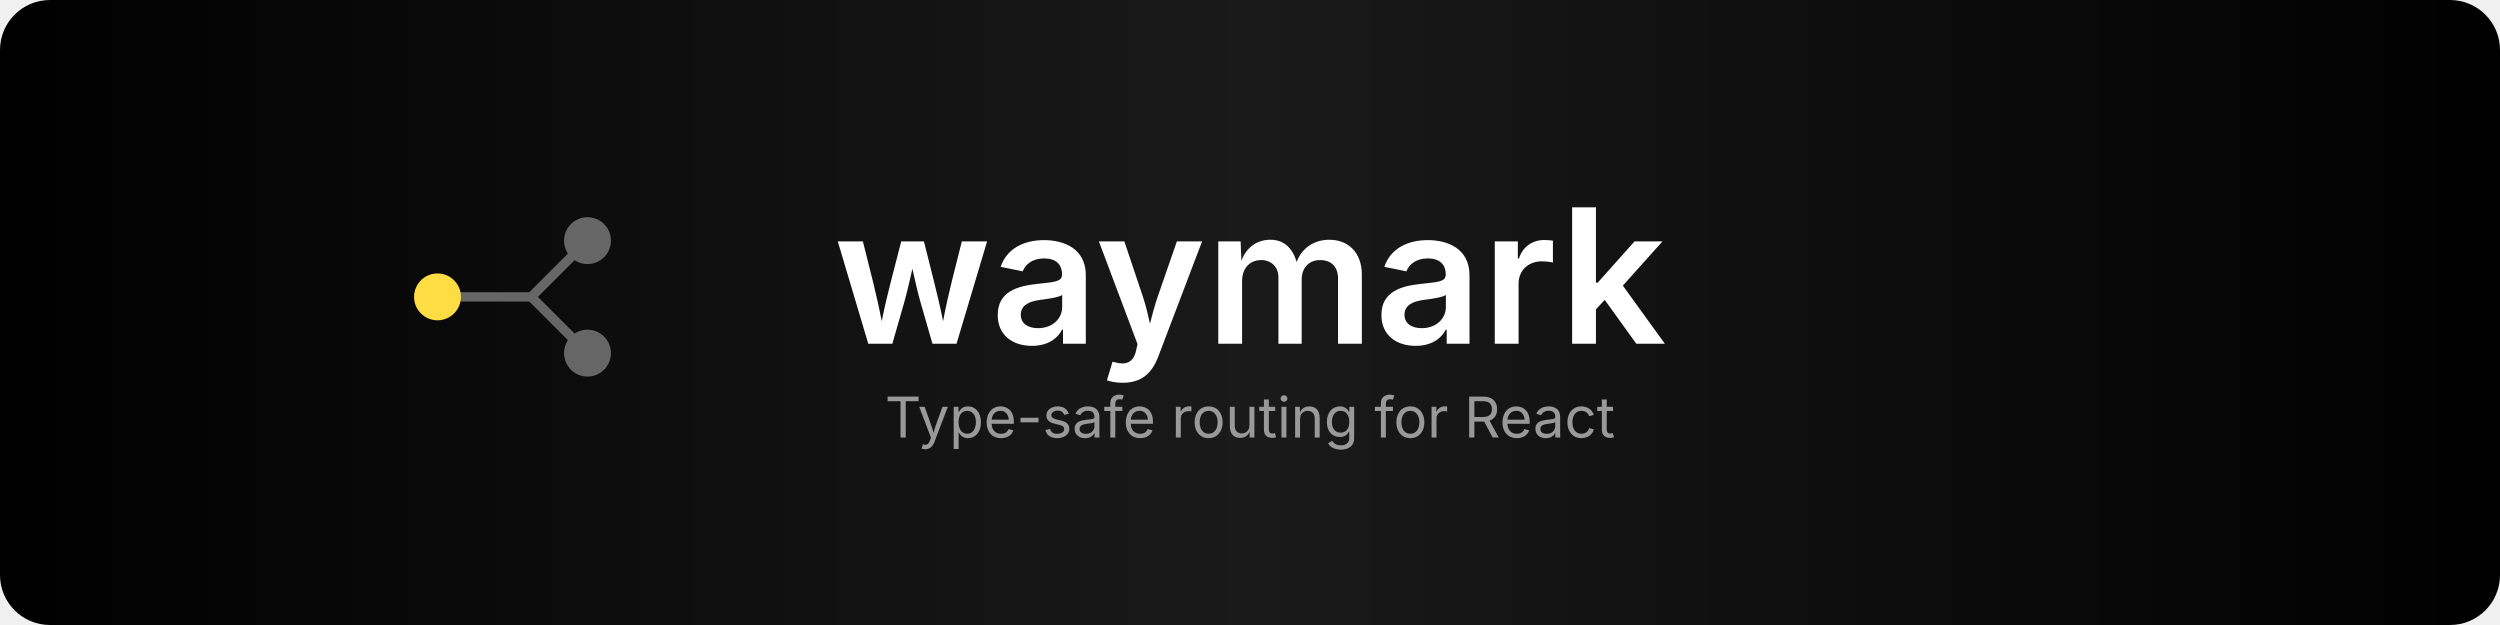
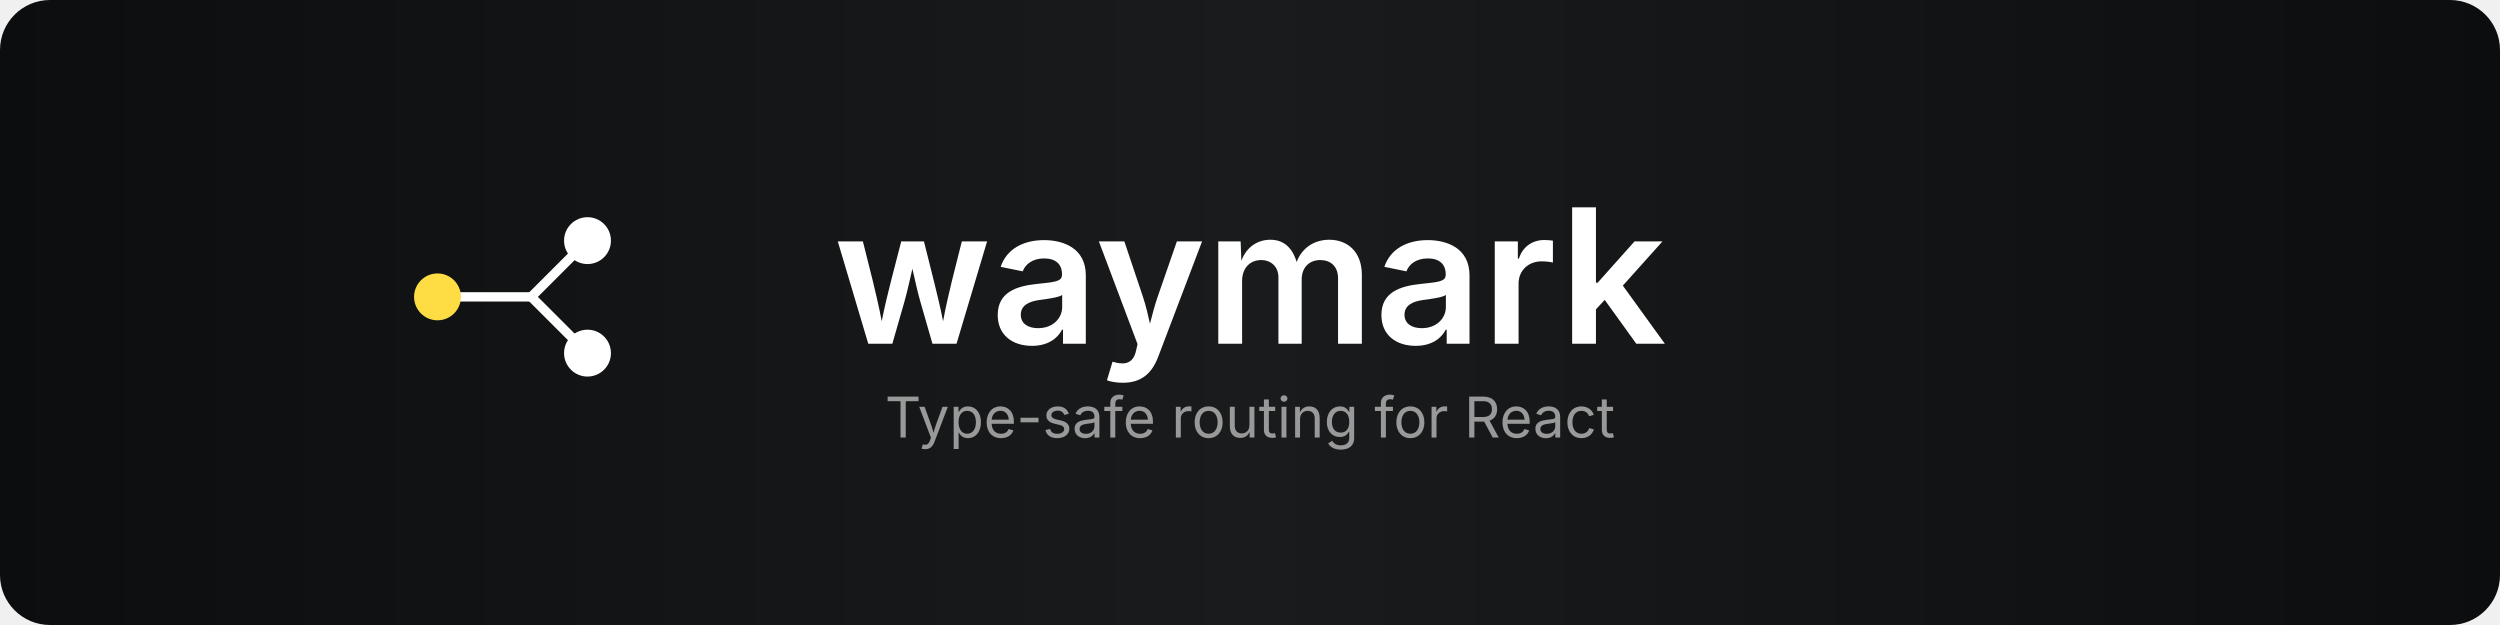
<svg xmlns="http://www.w3.org/2000/svg" viewBox="0 0 1600 400">
  <defs>
    <linearGradient id="grad" x1="0%" y1="0%" x2="100%" y2="0%">
-       <stop offset="0%" style="stop-color:#000000;stop-opacity:1" />
-       <stop offset="50%" style="stop-color:#1a1a1a;stop-opacity:1" />
-       <stop offset="100%" style="stop-color:#000000;stop-opacity:1" />
+       <stop offset="0%" style="stop-color:#0B0D0F;stop-opacity:1" />
+       <stop offset="50%" style="stop-color:#1a1b1c;stop-opacity:1" />
+       <stop offset="100%" style="stop-color:#0B0D0F;stop-opacity:1" />
    </linearGradient>
  </defs>
  <rect width="1600" height="400" fill="url(#grad)" rx="32" />
  <text x="800" y="220" font-family="system-ui, -apple-system, sans-serif" font-size="120" font-weight="600" fill="#fff" text-anchor="middle">
    waymark
  </text>
  <text x="800" y="280" font-family="system-ui, -apple-system, sans-serif" font-size="36" fill="#999" text-anchor="middle">
    Type-safe routing for React
  </text>
-   <g transform="translate(280, 190)" fill="none" stroke="#666" stroke-width="6" stroke-linecap="round">
+   <g transform="translate(280, 190)" fill="none" stroke="white" stroke-width="6" stroke-linecap="round">
    <path d="M 12 0 L 60 0 L 96 -36" />
    <path d="M 60 0 L 96 36" />
    <circle cx="0" cy="0" r="15" fill="#fedc43" stroke="none" />
-     <circle cx="96" cy="-36" r="12" fill="#666" />
-     <circle cx="96" cy="36" r="12" fill="#666" />
+     <circle cx="96" cy="-36" r="15" fill="white" stroke="none" />
+     <circle cx="96" cy="36" r="15" fill="white" stroke="none" />
  </g>
</svg>
